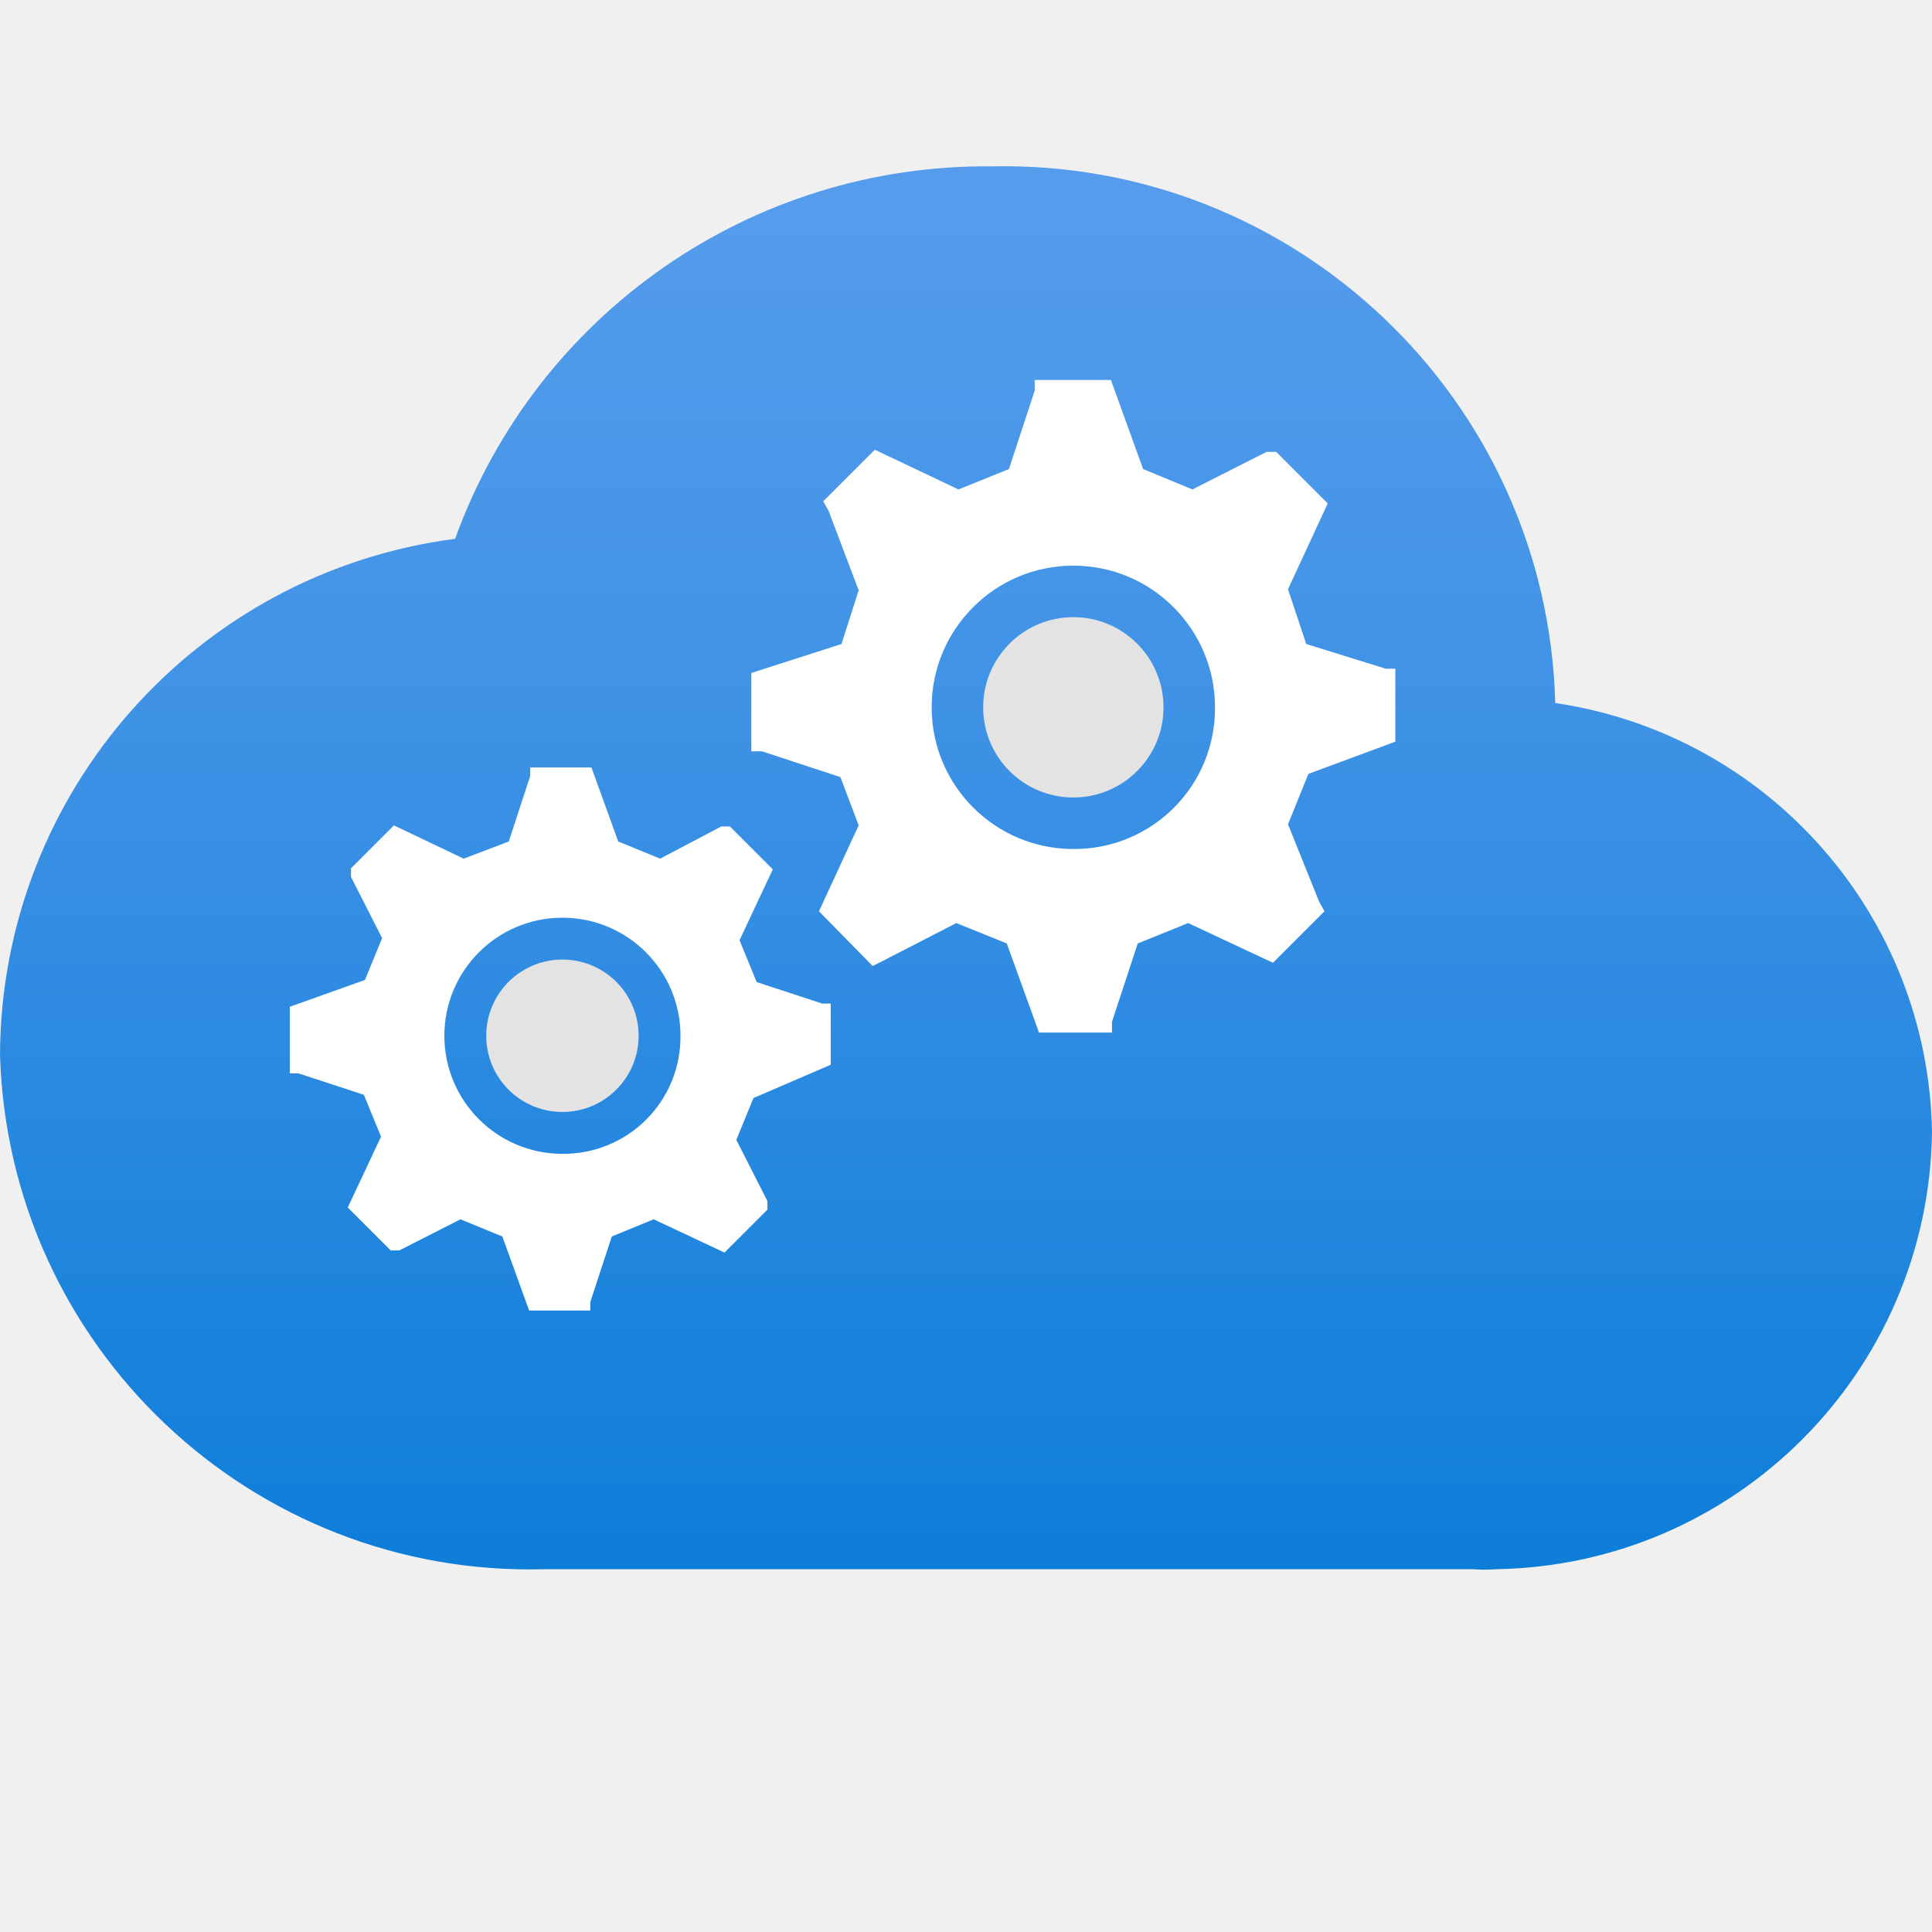
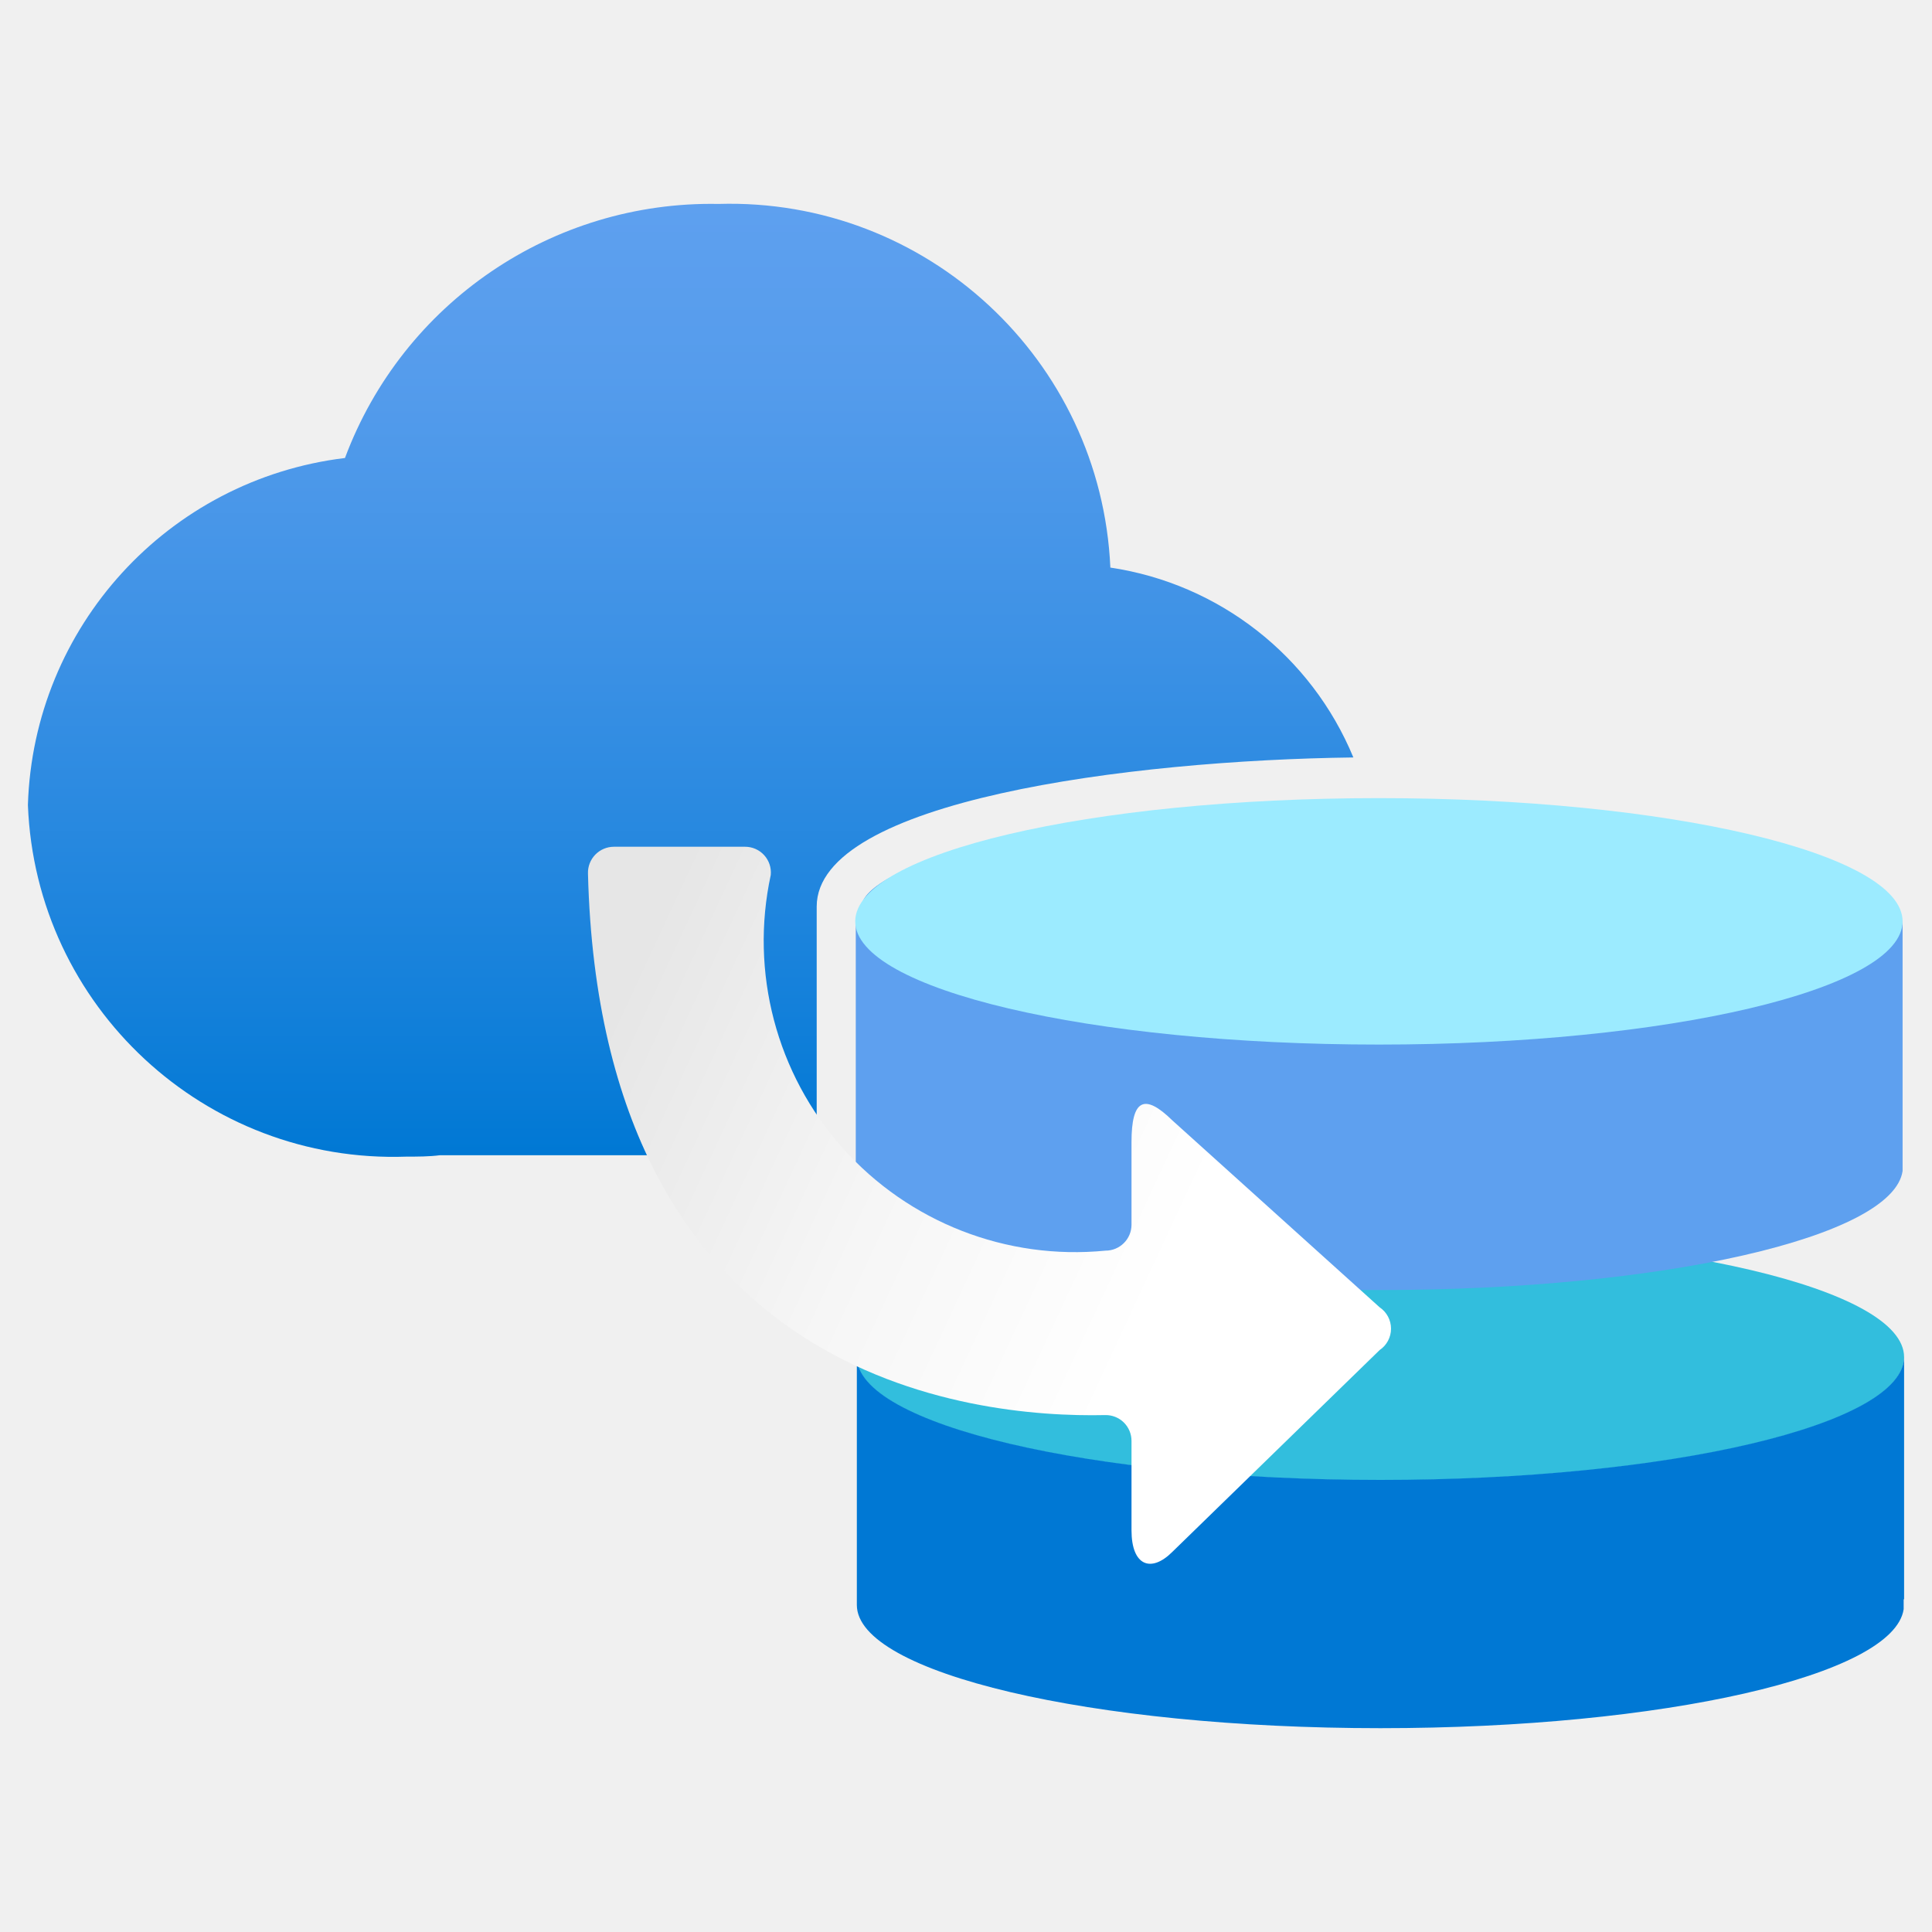
<svg xmlns="http://www.w3.org/2000/svg" viewBox="0 0 18 18" class="msportalfx-svg-placeholder" role="presentation" focusable="false">
  <g>
    <defs>
-       <linearGradient id="4c0db6c4-e7f2-4cb5-9d79-58cbf1c3f179" x1="8.99" x2="8.99" y1="16.61" y2="-1.27" gradientUnits="userSpaceOnUse">
+       <linearGradient id="bb89147b-a437-4d50-ab81-3aaa676589a5" x1="6.436" y1="10.776" x2="6.436" y2="1.895" gradientUnits="userSpaceOnUse">
        <stop offset="0" stop-color="#0078d4" />
-         <stop offset=".16" stop-color="#1380da" />
-         <stop offset=".53" stop-color="#3c91e5" />
-         <stop offset=".82" stop-color="#559cec" />
+         <stop offset=".156" stop-color="#1380da" />
+         <stop offset=".528" stop-color="#3c91e5" />
+         <stop offset=".822" stop-color="#559cec" />
        <stop offset="1" stop-color="#5ea0ef" />
      </linearGradient>
+       <linearGradient id="9e312fe8-848f-4854-8143-7733ab752715" x1="10.41" y1="10.763" x2="10.41" y2="7.476" gradientUnits="userSpaceOnUse">
+         <stop offset="0" stop-color="#0078d4" />
+         <stop offset=".156" stop-color="#1380da" />
+         <stop offset=".528" stop-color="#3c91e5" />
+         <stop offset=".822" stop-color="#559cec" />
+         <stop offset="1" stop-color="#5ea0ef" />
+       </linearGradient>
+       <linearGradient id="64c623a2-b62b-465c-8725-873e7462ad21" x1="-221.35" y1="-247.668" x2="-224.426" y2="-254.285" gradientTransform="matrix(0 -1 -1 0 -243.245 -212.172)" gradientUnits="userSpaceOnUse">
+         <stop offset=".174" stop-color="#e6e6e6" />
+         <stop offset=".583" stop-color="#f6f6f6" />
+         <stop offset=".957" stop-color="#fff" />
+       </linearGradient>
    </defs>
-     <path fill="url(#4c0db6c4-e7f2-4cb5-9d79-58cbf1c3f179)" d="M18 10.55a4.11 4.11 0 0 0-3.51-4 5.14 5.14 0 0 0-5.25-5 5.26 5.26 0 0 0-5 3.47A4.87 4.87 0 0 0 0 9.82a4.94 4.94 0 0 0 5.07 4.8h8.65a1.46 1.46 0 0 0 .22 0A4.13 4.13 0 0 0 18 10.55z" />
-     <circle cx="5.24" cy="9.65" r=".71" fill="#e3e3e3" />
-     <path d="M7.74 9.92v-.57h-.08l-.61-.2-.16-.39.31-.66-.4-.4h-.08l-.57.3-.39-.16-.25-.69h-.57v.08l-.2.61-.42.16-.65-.31-.4.4v.08l.29.57-.16.39-.7.25V10h.08l.61.2.16.39-.31.66.4.4h.08l.57-.29.39.16.25.69h.57v-.08l.2-.61.39-.16.66.31.4-.4v-.08l-.29-.57.16-.39zm-2.5.83a1.1 1.1 0 1 1 1.1-1.1 1.09 1.09 0 0 1-1.1 1.1z" class="msportalfx-svg-c01" />
-     <circle cx="10" cy="6.59" r=".84" fill="#e3e3e3" />
-     <path d="M13 6.91v-.68h-.09L12.17 6 12 5.49l.37-.8-.48-.48h-.09l-.69.35-.46-.19-.3-.83h-.71v.1l-.24.73-.47.19-.78-.37-.48.48.05.09.28.74-.16.5-.84.27V7h.1l.73.24.17.45-.37.8.5.51.1-.05.68-.35.47.19.3.83h.68v-.1l.24-.73.47-.19.79.37.48-.48-.05-.09-.29-.72.19-.47zm-3 1a1.32 1.32 0 1 1 1.32-1.32A1.31 1.31 0 0 1 10 7.91z" class="msportalfx-svg-c01" />
+     <ellipse cx="12.861" cy="12.644" rx="4.879" ry="1.148" fill="#32bedd" />
+     <path d="M17.74 14.9v-2.26c0 .634-2.184 1.148-4.879 1.148s-4.878-.514-4.878-1.148v2.313c0 .634 2.184 1.148 4.878 1.148 2.638 0 4.786-.493 4.875-1.109v-.014a.213.213 0 0 0 0-.025V14.9Z" fill="#0078d4" />
+     <path d="M7.609 8.446c0-.985 2.91-1.363 5-1.389a2.915 2.915 0 0 0-2.264-1.769A3.549 3.549 0 0 0 6.693 1.9a3.641 3.641 0 0 0-3.479 2.367A3.361 3.361 0 0 0 .26 7.5a3.41 3.41 0 0 0 3.529 3.276c.1 0 .208 0 .31-.013h3.51Z" fill="url(#bb89147b-a437-4d50-ab81-3aaa676589a5)" />
+     <path d="M8.028 8.446v2.317h1.785a.536.536 0 0 0 .151-.023A2.848 2.848 0 0 0 12.791 8a2.539 2.539 0 0 0-.055-.519c-3.088.009-4.708.63-4.708.965Z" fill="url(#9e312fe8-848f-4854-8143-7733ab752715)" />
+     <path d="M12.847 9.706c-2.665 0-4.827-.5-4.874-1.127v2.292c0 .634 2.184 1.148 4.879 1.148 2.638 0 4.785-.493 4.874-1.109V8.558c-.001.634-2.185 1.148-4.879 1.148Z" fill="#5ea0ef" />
+     <ellipse cx="12.847" cy="8.584" rx="4.879" ry="1.148" fill="#9cebff" />
+     <path d="m12.854 12.578-1.931 1.88c-.2.2-.381.129-.381-.2v-.833a.24.24 0 0 0-.245-.241c-1.245.028-4.7-.322-4.819-5.046a.242.242 0 0 1 .241-.249h1.222a.24.24 0 0 1 .24.263 2.9 2.9 0 0 0 3.118 3.5.242.242 0 0 0 .243-.241v-.772c0-.393.118-.458.381-.2l1.931 1.741a.24.24 0 0 1 0 .398Z" fill="url(#64c623a2-b62b-465c-8725-873e7462ad21)" />
  </g>
  <style>.msportalfx-svg-c01{fill:#fff}.msportalfx-svg-c02{fill:#e5e5e5}.msportalfx-svg-c03{fill:#a0a1a2}.msportalfx-svg-c04{fill:#7a7a7a}.msportalfx-svg-c05{fill:#3e3e3e}.msportalfx-svg-c06{fill:#1e1e1e}.msportalfx-svg-c07{fill:#0f0f0f}.msportalfx-svg-c08{fill:#ba141a}.msportalfx-svg-c09{fill:#dd5900}.msportalfx-svg-c10{fill:#ff8c00}.msportalfx-svg-c11{fill:#fcd116}.msportalfx-svg-c12{fill:#fee087}.msportalfx-svg-c13{fill:#b8d432}.msportalfx-svg-c14,.msportalfx-svg-c32{fill:#57a300}.msportalfx-svg-c15{fill:#59b4d9}.msportalfx-svg-c16{fill:#3999c6}.msportalfx-svg-c17{fill:#804998}.msportalfx-svg-c18{fill:#ec008c}.msportalfx-svg-c19{fill:#0072c6}.msportalfx-svg-c20{fill:#68217a}.msportalfx-svg-c21{fill:#00188f}.msportalfx-svg-c22{fill:#e81123}.fxs-mode-light .msportalfx-svg-c22{fill:#a4262c}.msportalfx-svg-c23{fill:#cae3f3}.msportalfx-svg-c24{fill:#59aed3}.msportalfx-svg-c25{fill:#4c3b12}.msportalfx-svg-c26{fill:#be9555}.msportalfx-svg-c27{fill:#4f4d52}.msportalfx-svg-c28{fill:#ef6f59}.msportalfx-svg-c29{fill:#f7cb64}.msportalfx-svg-c30{fill:#fdd8db}.msportalfx-svg-c31{fill:#f6ffec}.msportalfx-svg-c33{fill:#8a2da5}.msportalfx-svg-c34{fill:#e00b1c}.msportalfx-svg-c35{fill:#015cda}.msportalfx-svg-c36{fill:#5db300}.msportalfx-svg-c97{fill:#ffb900}.msportalfx-svg-c98{fill:#00a4ef}.msportalfx-svg-c99{fill:#f25022}.msportalfx-inverted-theme .msportalfx-svg-c05,.fxs-theme-dark .msportalfx-svg-c05{fill:#777}.msportalfx-inverted-theme .msportalfx-svg-c07,.fxs-theme-dark .msportalfx-svg-c07{fill:#f2f2f2}.msportalfx-svg-palette-white{fill:#fff}.msportalfx-svg-palette-blue{fill:#015cda}.msportalfx-svg-palette-black{fill:#1e1e1e}.msportalfx-svg-palette-green{fill:#57a300}.msportalfx-svg-palette-gray{fill:#a0a1a2}.msportalfx-svg-palette-inherit{fill:inherit}.msportalfx-svg-badge{position:absolute;left:0;bottom:0;min-height:10px;min-width:10px}.fxc-menu-icon&gt;.msportalfx-svg-badge{left:-2px;bottom:-2px;min-height:8px;min-width:8px}.msportalfx-svg-disabled{filter:grayscale(100%)}.msportalfx-svg-loading-square{animation:ProgressFlagAnimation 1.45s infinite ease-in-out;transform-origin:50%}.msportalfx-svg-loading-square:nth-child(1){animation-delay:0s}.msportalfx-svg-loading-square:nth-child(2){animation-delay:.2s}.msportalfx-svg-loading-square:nth-child(3){animation-delay:.4s}@keyframes ProgressFlagAnimation{0%{transform:scale(1);opacity:.3}36.1%{transform:scale(1.06);opacity:1}50%{transform:scale(1.06);opacity:1}86.1%{transform:scale(1);opacity:.3}}.msportalfx-svg-flip-horizontal&gt;svg,svg.msportalfx-svg-flip-horizontal{transform:scaleX(-1)}.msportalfx-svg-fabric-rotate360{animation:ImageRotation 1.3s cubic-bezier(.53,.21,.29,.67) infinite}@keyframes ImageRotation{0%{transform:rotate(-45deg)}100%{transform:rotate(315deg)}}.fxs-svg-number .msportalfx-font-bold{font-size:10px;fill:#0065ad}.fxs-svg-number .fxs-svg-circle{stroke-width:0%;fill:#0078d4}.fxs-svg-number .fxs-svg-text{fill:#fff;font-size:10px}.fxs-svg-number.msportalfx-svg-disabled{filter:grayscale(0%)}.fxs-svg-number.msportalfx-svg-disabled .fxs-svg-circle{fill:#fff;stroke-width:1px;stroke:#949494}.fxs-svg-number.msportalfx-svg-disabled .fxs-svg-text{fill:#949494}.fxs-theme-dark .fxs-svg-number .fxs-svg-text{fill:#0f0f0f}.fxs-theme-dark .fxs-svg-number .fxs-svg-circle{stroke-width:0%;fill:#0078d4}.fxs-theme-dark .fxs-svg-number.msportalfx-svg-disabled .fxs-svg-circle{fill:#0f0f0f;stroke-width:1px;stroke:#949494}.fxs-theme-dark .fxs-svg-number.msportalfx-svg-disabled .fxs-svg-text{fill:#949494}</style>
</svg>
